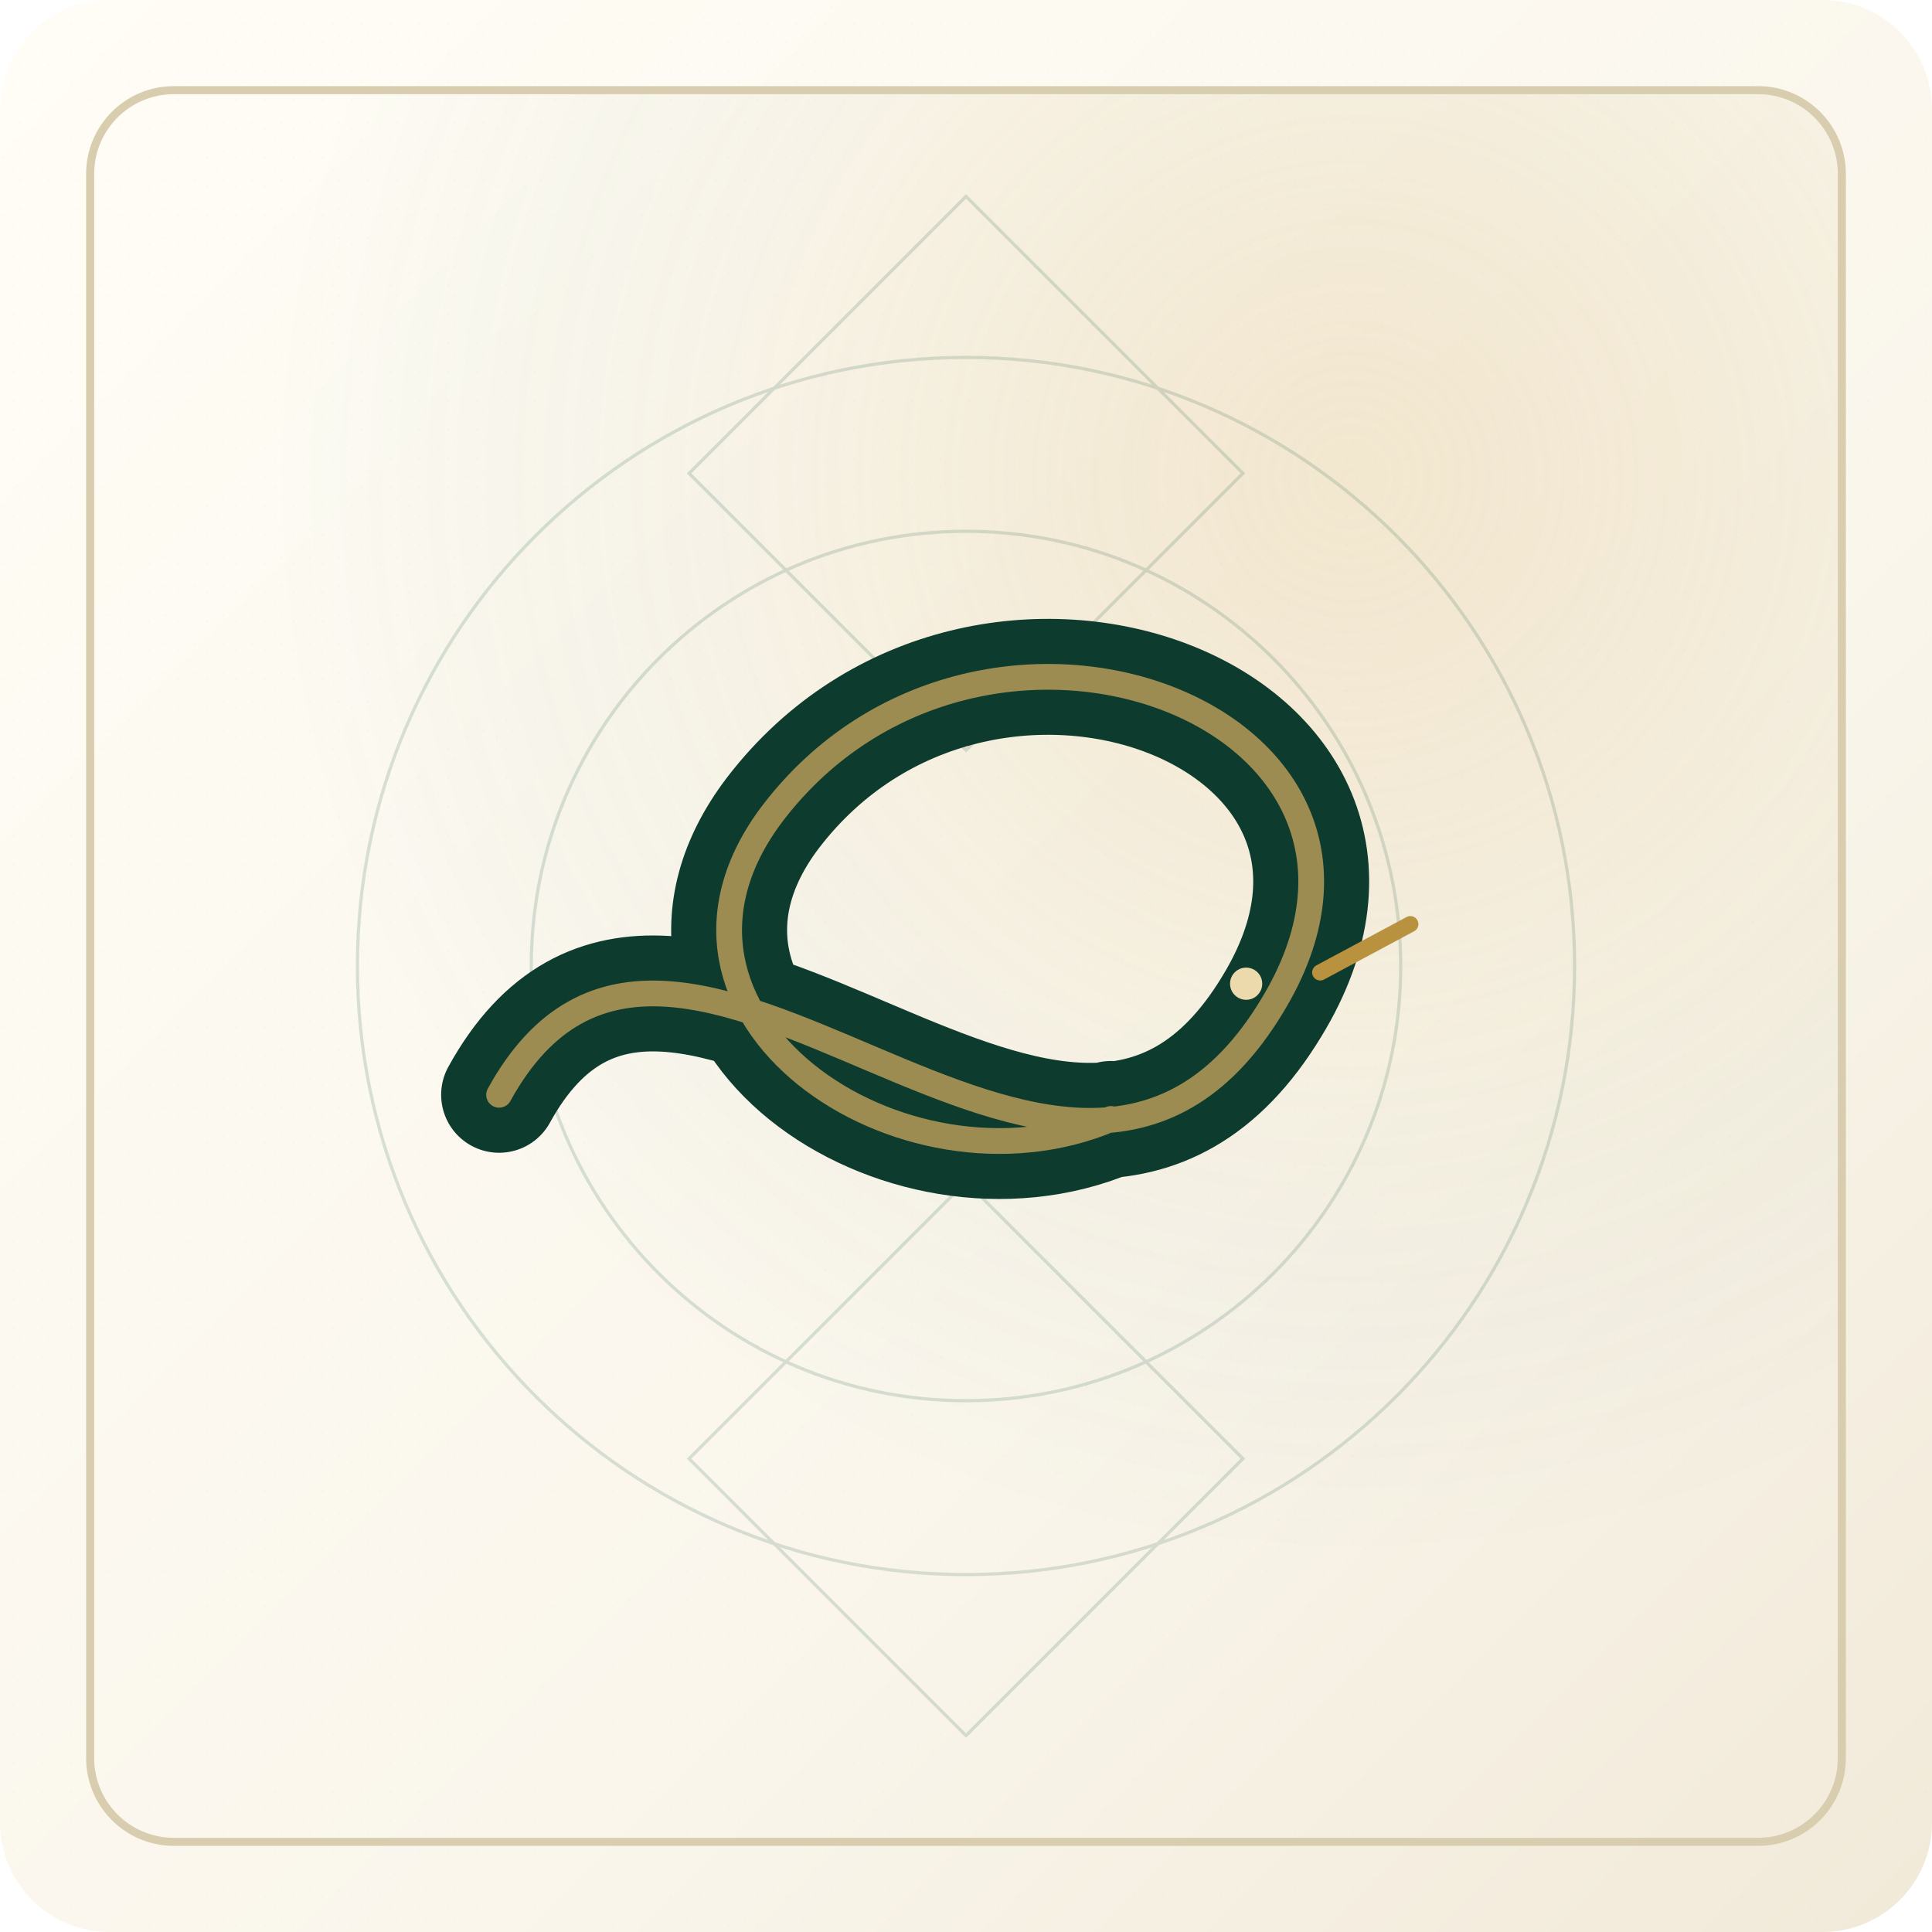
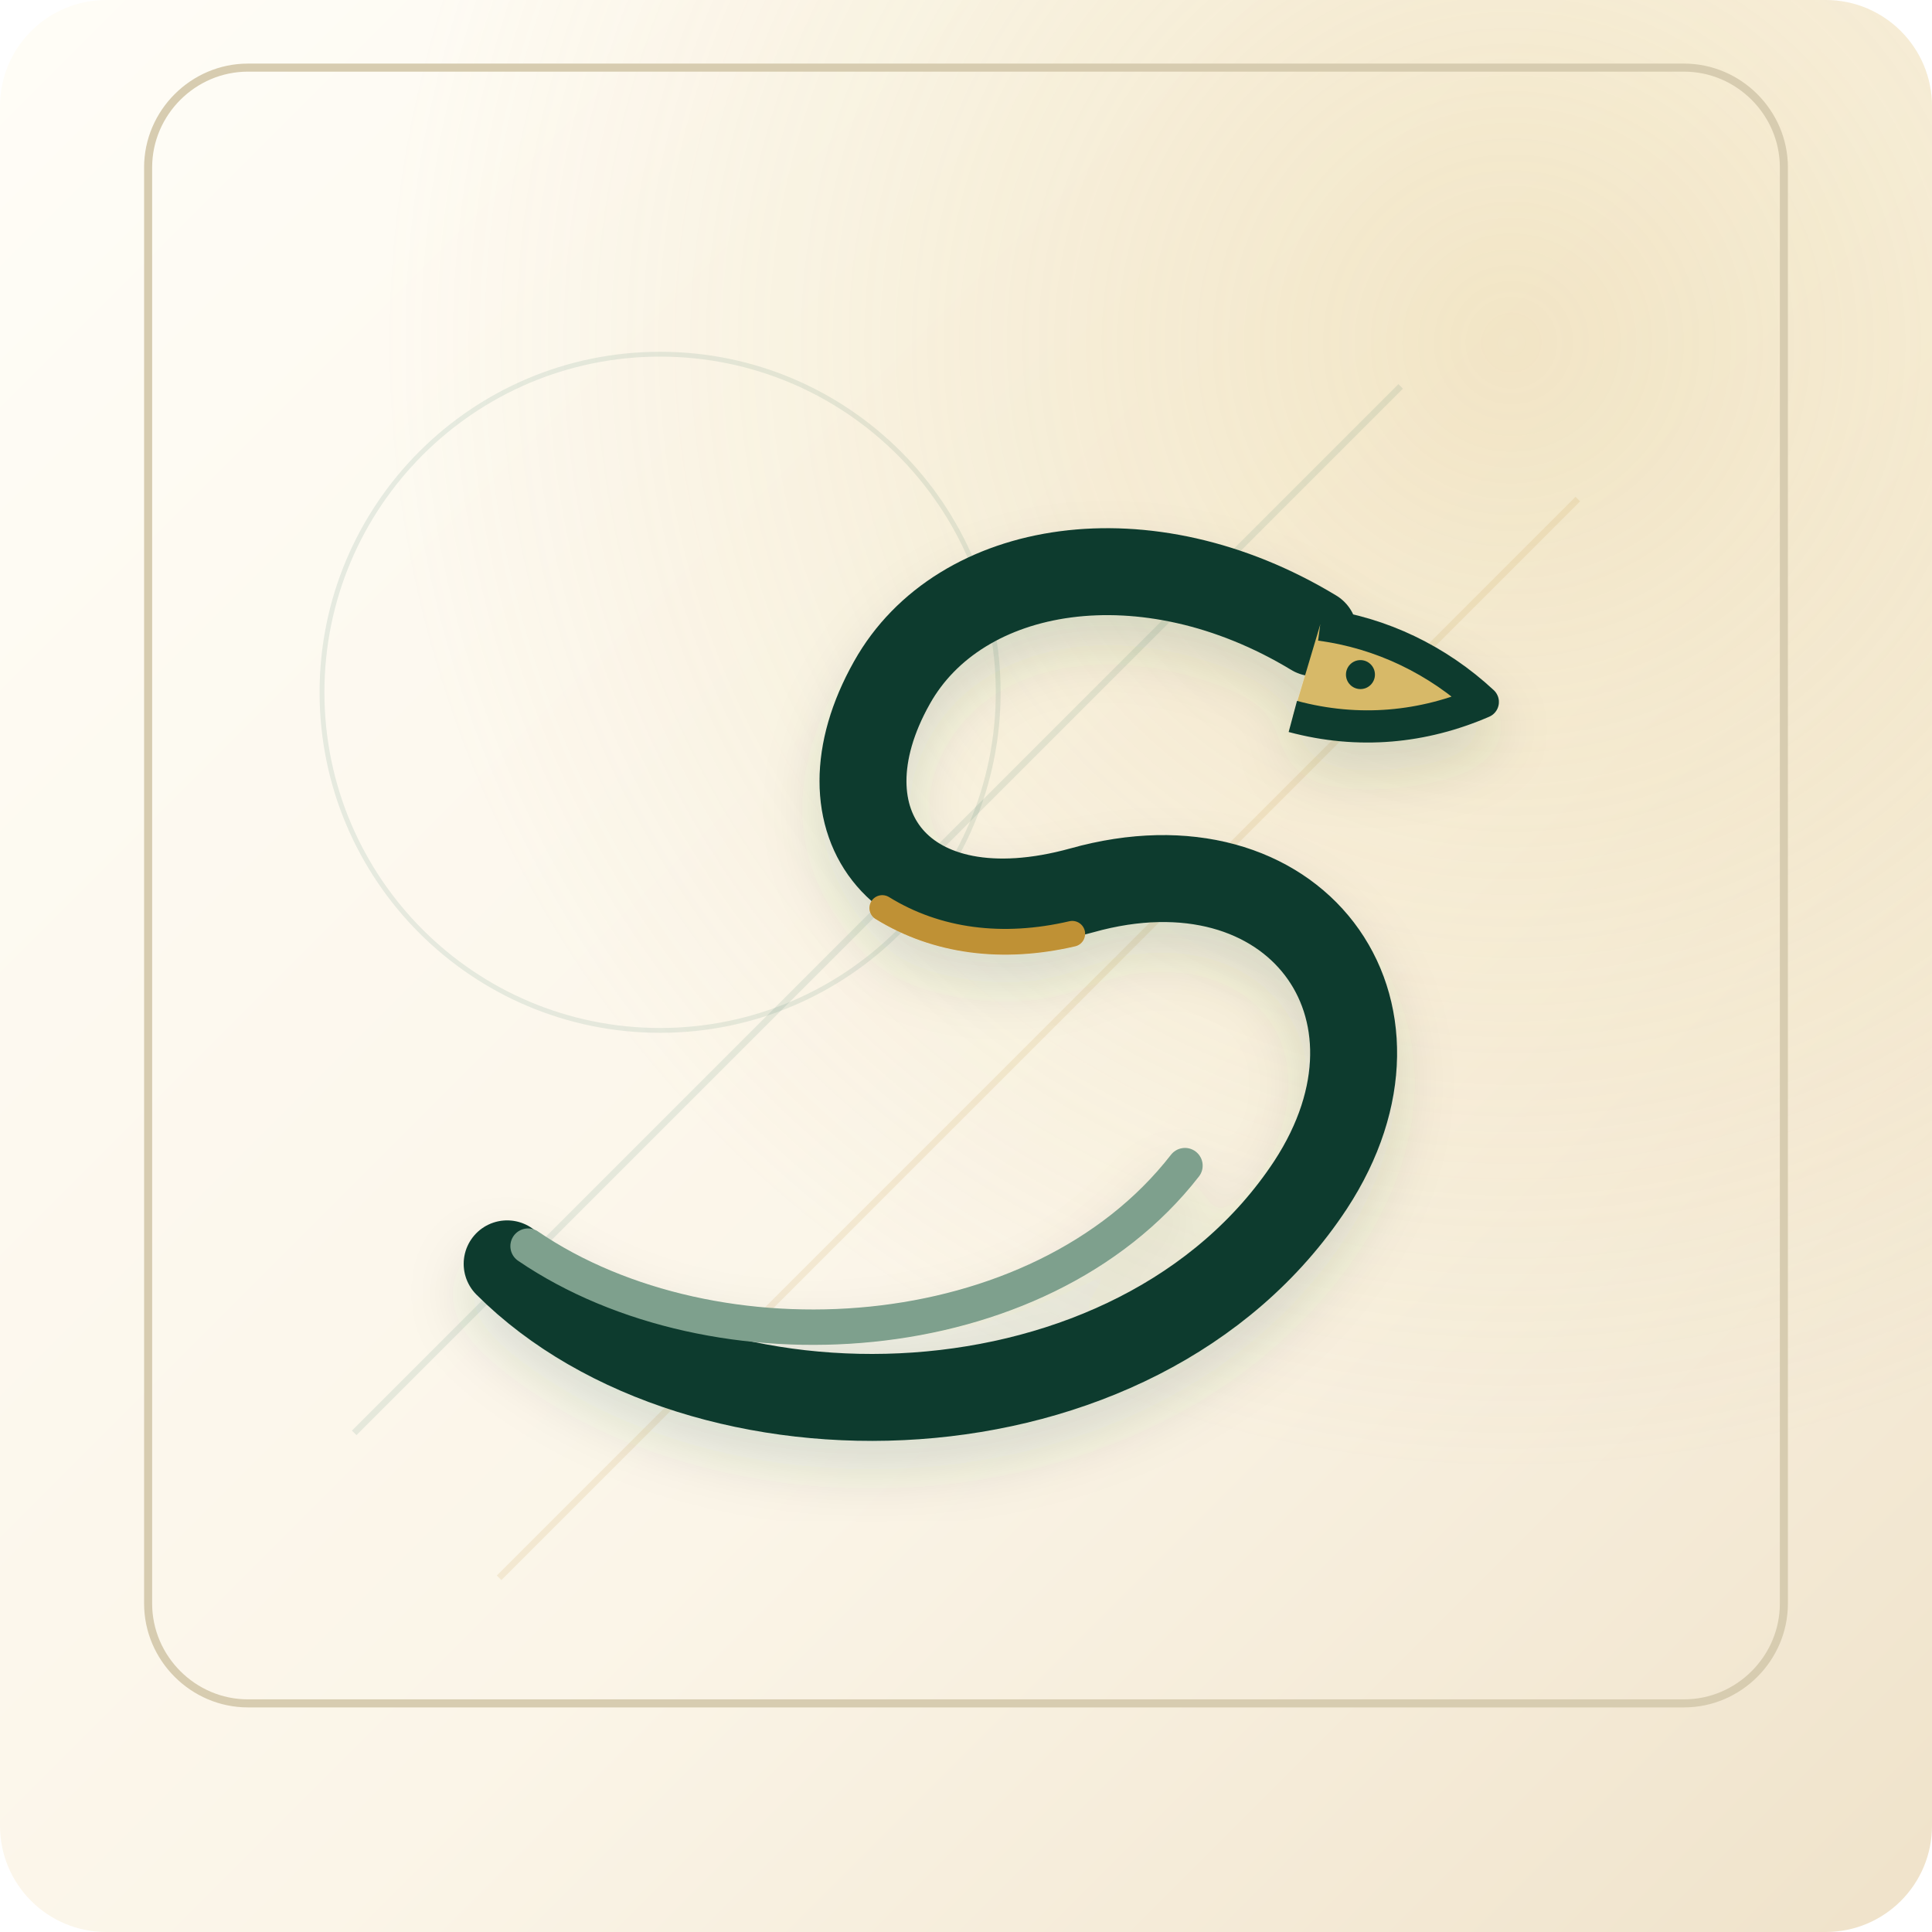
- <svg xmlns="http://www.w3.org/2000/svg" width="1200" height="1200" viewBox="0 0 1200 1200" role="img" aria-labelledby="title desc">
+ <svg xmlns="http://www.w3.org/2000/svg" width="1200" height="1200" viewBox="0 0 1200 1200">
  <defs>
-     <linearGradient id="wash-snake" x1="0" x2="1" y1="0" y2="1">
-       <stop offset="0" stop-color="#fffdf6" />
-       <stop offset="0.62" stop-color="#faf6ec" />
-       <stop offset="1" stop-color="#f1e9d8" />
+     <linearGradient id="paper-snake" x1="0" y1="0" x2="1" y2="1">
+       <stop offset="0" stop-color="#fffdf7" />
+       <stop offset="0.58" stop-color="#fbf5e8" />
+       <stop offset="1" stop-color="#efe2c9" />
    </linearGradient>
-     <radialGradient id="glow-snake" cx="72%" cy="22%" r="62%">
-       <stop offset="0" stop-color="#d3ac5e" stop-opacity="0.22" />
-       <stop offset="0.52" stop-color="#b8923f" stop-opacity="0.07" />
-       <stop offset="1" stop-color="#16543f" stop-opacity="0" />
+     <radialGradient id="warm-snake" cx="78%" cy="18%" r="58%">
+       <stop offset="0" stop-color="#d7b967" stop-opacity="0.28" />
+       <stop offset="1" stop-color="#d7b967" stop-opacity="0" />
    </radialGradient>
-     <pattern id="grain-snake" width="18" height="18" patternUnits="userSpaceOnUse">
-       <path d="M2 8 H3 M12 4 H13 M8 15 H9" stroke="#d8cdae" stroke-width="1" opacity="0.18" />
-     </pattern>
+     <filter id="soft-snake" x="-15%" y="-15%" width="130%" height="130%">
+       <feDropShadow dx="0" dy="18" stdDeviation="18" flood-color="#0d3b2e" flood-opacity="0.14" />
+     </filter>
  </defs>
-   <rect width="1200" height="1200" rx="68" fill="url(#wash-snake)" />
-   <rect width="1200" height="1200" rx="68" fill="url(#grain-snake)" opacity="0.55" />
-   <rect x="56" y="56" width="1088" height="1088" rx="52" fill="url(#glow-snake)" stroke="#d8cdae" stroke-width="5" />
-   <g opacity="0.16" stroke="#16543f" stroke-width="2" fill="none">
-     <path d="M600 122 L772 294 L600 466 L428 294 Z" />
-     <path d="M600 734 L772 906 L600 1078 L428 906 Z" />
-     <circle cx="600" cy="600" r="378" />
-     <circle cx="600" cy="600" r="270" />
-   </g>
-   <g fill="none" stroke-linecap="round" stroke-linejoin="round">
-     <path d="M310 680 C420 480 660 840 790 625 C900 445 610 335 480 505 C385 630 560 750 690 695" stroke="#0d3b2e" stroke-width="72" />
-     <path d="M310 680 C420 480 660 840 790 625 C900 445 610 335 480 505 C385 630 560 750 690 695" stroke="#d3ac5e" stroke-width="16" opacity="0.72" />
-     <circle cx="774" cy="611" r="10" fill="#ecd9ac" stroke="none" />
-     <path d="M820 604 L876 574" stroke="#b8923f" stroke-width="10" />
+   <rect width="1200" height="1200" rx="66" fill="url(#paper-snake)" />
+   <rect width="1200" height="1200" rx="66" fill="url(#warm-snake)" />
+   <path d="M92 104c0-34 28-62 62-62h892c34 0 62 28 62 62v892c0 34-28 62-62 62H154c-34 0-62-28-62-62z" fill="none" stroke="#d7ccb0" stroke-width="5" />
+   <path d="M220 890 870 240" stroke="#1d5a48" stroke-opacity="0.10" stroke-width="4" />
+   <path d="M310 980 980 310" stroke="#bf9134" stroke-opacity="0.13" stroke-width="4" />
+   <circle cx="410" cy="430" r="210" fill="none" stroke="#1d5a48" stroke-opacity="0.10" stroke-width="3" />
+   <g filter="url(#soft-snake)">
+     <path d="M315 785C435 905 706 900 814 736c72-110-10-220-142-183-112 31-167-42-118-129 42-75 158-94 262-31" fill="none" stroke="#0d3b2e" stroke-width="54" stroke-linecap="round" stroke-linejoin="round" />
+     <path d="M328 774C444 853 645 841 736 724" fill="none" stroke="#7ea08d" stroke-width="22" stroke-linecap="round" />
+     <path d="M820 388c38 5 73 22 101 48-37 16-77 20-118 9" fill="#d7b967" stroke="#0d3b2e" stroke-width="20" stroke-linejoin="round" />
+     <circle cx="845" cy="419" r="9" fill="#0d3b2e" />
+     <path d="M548 564c34 21 75 26 118 16" fill="none" stroke="#bf9134" stroke-width="16" stroke-linecap="round" />
  </g>
</svg>
